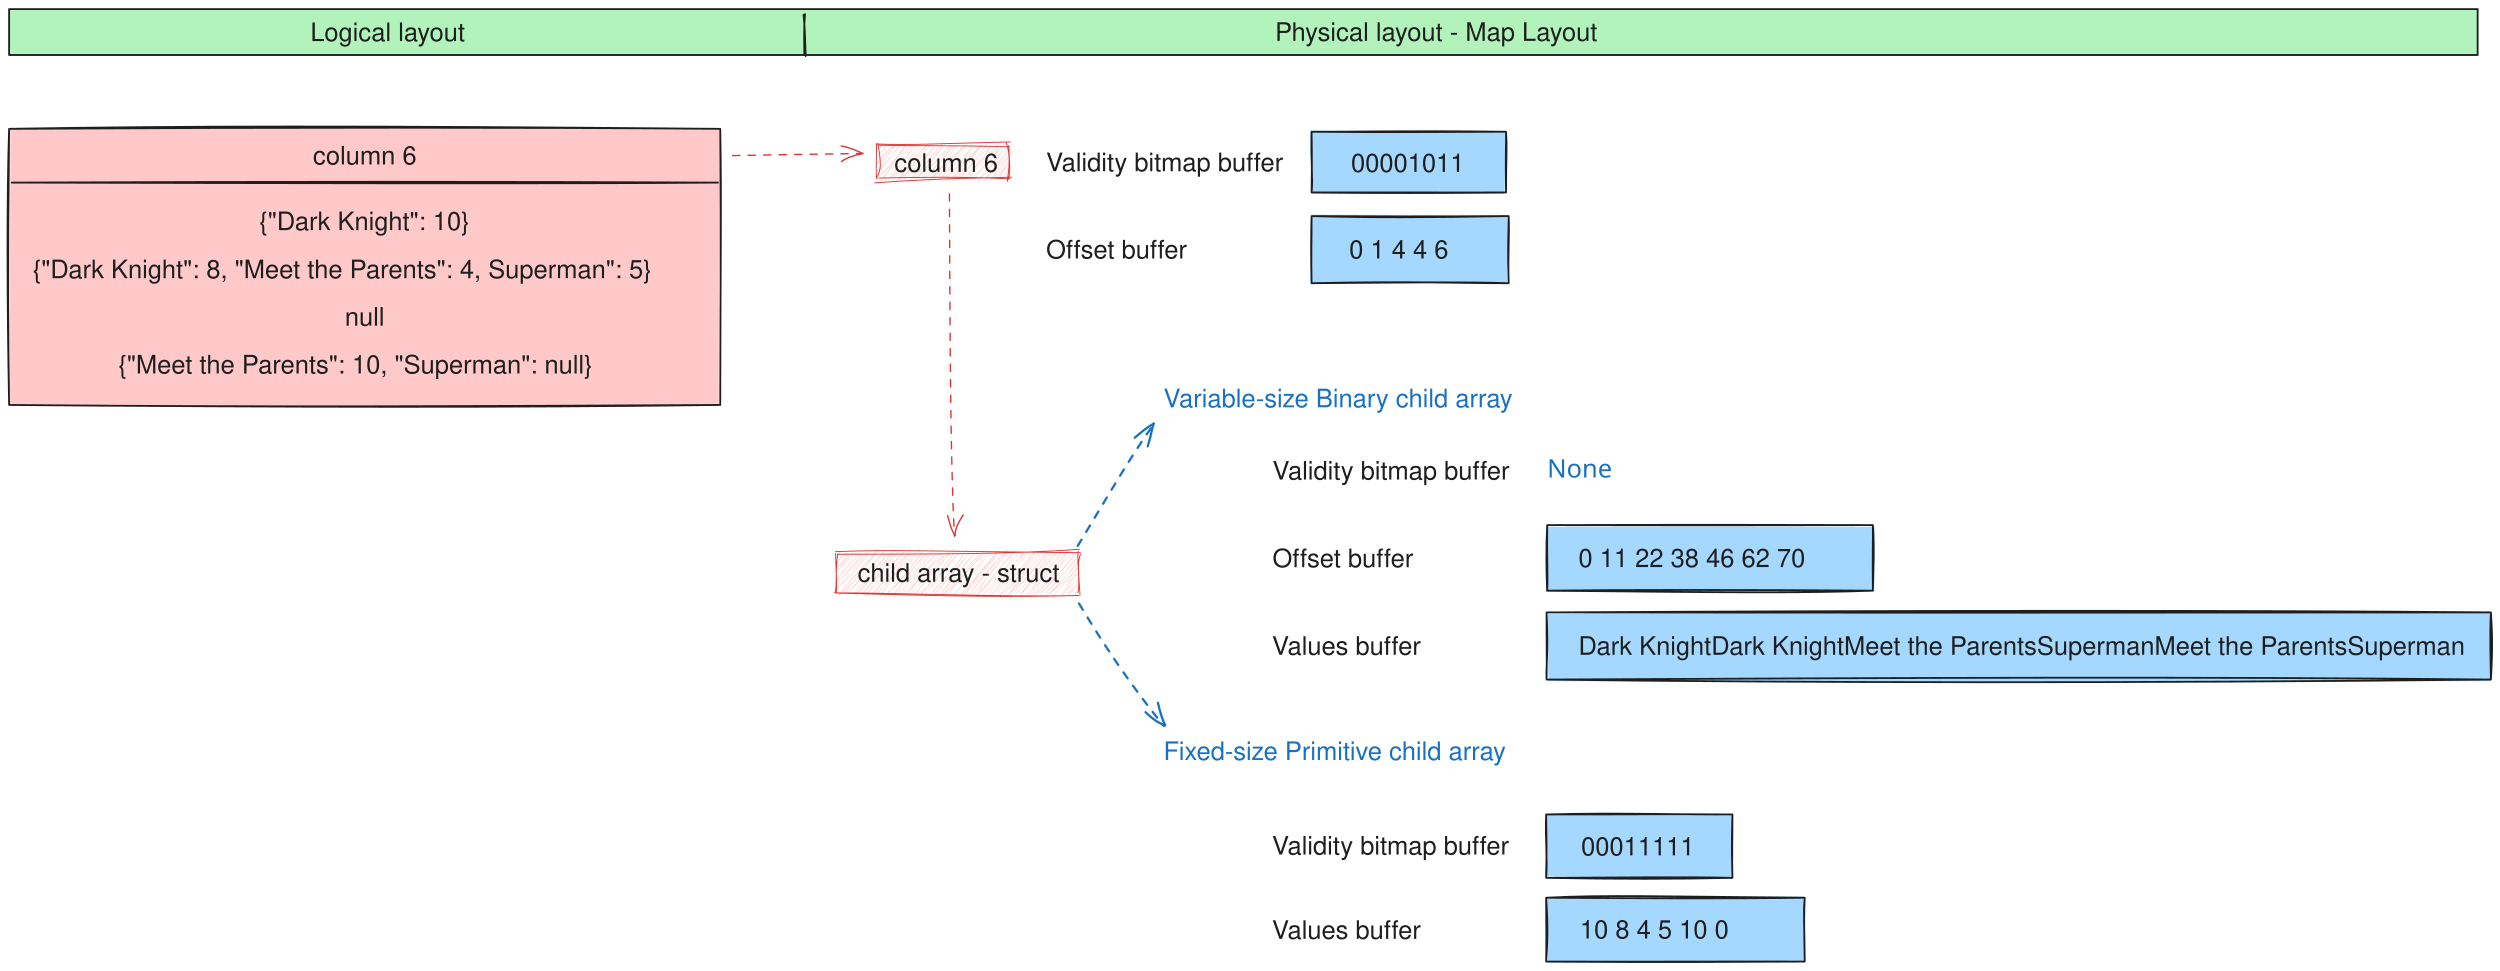
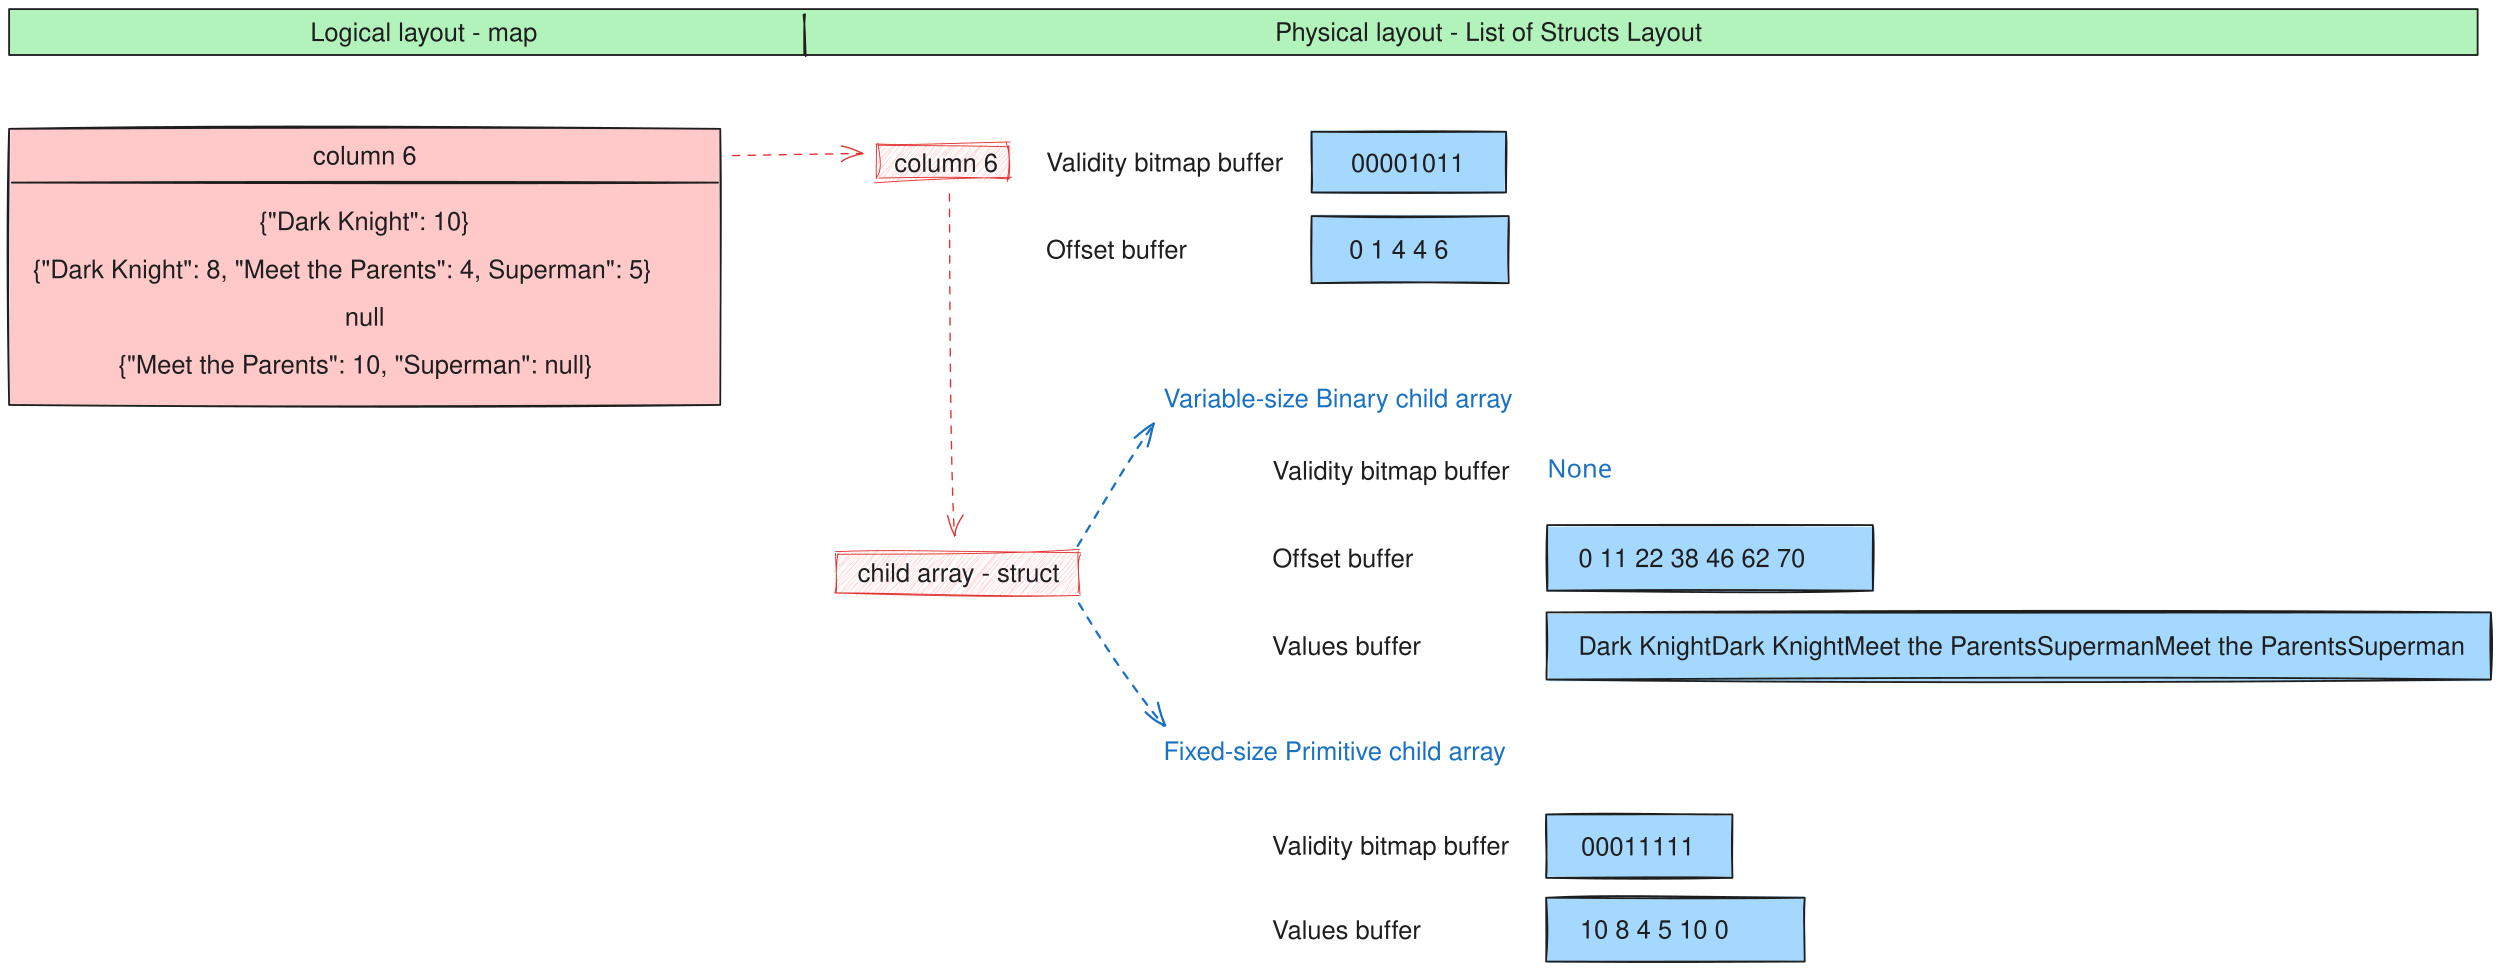
<svg xmlns="http://www.w3.org/2000/svg" version="1.1" viewBox="0 0 2745.173 1065.866" width="2745.173" height="1065.866">
  <defs>
    <style class="style-fonts">
      @font-face {
        font-family: "Virgil";
        src: url("https://excalidraw.com/Virgil.woff2");
      }
      @font-face {
        font-family: "Cascadia";
        src: url("https://excalidraw.com/Cascadia.woff2");
      }
      @font-face {
        font-family: "Assistant";
        src: url("https://excalidraw.com/Assistant-Regular.woff2");
      }
    </style>
  </defs>
  <g stroke-linecap="round" transform="translate(10 141.4817) rotate(0 390.4353 151.5926)">
    <path d="M1.33 -1.19 L779.75 -0.52 L779.26 303.69 L0.45 304.39" stroke="none" stroke-width="0" fill="#ffc9c9" />
    <path d="M0 0 C188.12 -3.2, 377.82 -3.58, 780.87 0 M0 0 C289.4 -1.64, 578.94 -1.66, 780.87 0 M780.87 0 C782.45 79.5, 780.98 157.21, 780.87 303.19 M780.87 0 C781.67 119.15, 781.12 237.46, 780.87 303.19 M780.87 303.19 C521.07 304.62, 261.58 305.7, 0 303.19 M780.87 303.19 C548.07 306.12, 314.71 305.72, 0 303.19 M0 303.19 C-1.02 235.6, -1.74 167.3, 0 0 M0 303.19 C-2.22 187.17, -2.4 71.04, 0 0" stroke="#1e1e1e" stroke-width="2" fill="none" />
  </g>
  <g stroke-linecap="round" transform="translate(10 10) rotate(0 1355.312 25.19432)">
    <path d="M0 0 L2710.62 0 L2710.62 50.39 L0 50.39" stroke="none" stroke-width="0" fill="#b2f2bb" />
    <path d="M0 0 C1035.52 0, 2071.03 0, 2710.62 0 M0 0 C753.72 0, 1507.44 0, 2710.62 0 M2710.62 0 C2710.62 19.37, 2710.62 38.75, 2710.62 50.39 M2710.62 0 C2710.62 16.87, 2710.62 33.74, 2710.62 50.39 M2710.62 50.39 C2039.89 50.39, 1369.15 50.39, 0 50.39 M2710.62 50.39 C1798.77 50.39, 886.92 50.39, 0 50.39 M0 50.39 C0 38.4, 0 26.42, 0 0 M0 50.39 C0 30.74, 0 11.09, 0 0" stroke="#1e1e1e" stroke-width="2" fill="none" />
  </g>
-   <g transform="translate(340.8583 19.34822) rotate(0 85.61328 16.1)">
-     <text x="0" y="25.761" font-family="Helvetica, Segoe UI Emoji" font-size="28px" fill="#1e1e1e" text-anchor="start" style="white-space: pre;" direction="ltr" dominant-baseline="alphabetic">Logical layout</text>
+   <g transform="translate(340.8583 19.34822) rotate(0 125.2891 16.1)">
+     <text x="0" y="25.761" font-family="Helvetica, Segoe UI Emoji" font-size="28px" fill="#1e1e1e" text-anchor="start" style="white-space: pre;" direction="ltr" dominant-baseline="alphabetic">Logical layout - map</text>
  </g>
-   <g transform="translate(1400.113 19.09432) rotate(0 178.9785 16.1)">
-     <text x="0" y="25.761" font-family="Helvetica, Segoe UI Emoji" font-size="28px" fill="#1e1e1e" text-anchor="start" style="white-space: pre;" direction="ltr" dominant-baseline="alphabetic">Physical layout - Map Layout</text>
+   <g transform="translate(1400.113 19.09432) rotate(0 236.5508 16.1)">
+     <text x="0" y="25.761" font-family="Helvetica, Segoe UI Emoji" font-size="28px" fill="#1e1e1e" text-anchor="start" style="white-space: pre;" direction="ltr" dominant-baseline="alphabetic">Physical layout - List of Structs Layout</text>
  </g>
  <g stroke-linecap="round">
    <g transform="translate(13 200.495) rotate(0 387.6915 0)">
      <path d="M0 0 C303.52 0.62, 607.47 1.5, 775.38 0 M0 0 C277.88 -1.16, 554.88 -1.16, 775.38 0" stroke="#1e1e1e" stroke-width="2" fill="none" />
    </g>
  </g>
  <mask />
-   <g transform="translate(343.6287 154.8012) rotate(0 56.80664 16.1)">
+   <g transform="translate(343.6287 154.8012) rotate(0 56.9 16.1)">
    <text x="0" y="25.761" font-family="Helvetica, Segoe UI Emoji" font-size="28px" fill="#1e1e1e" text-anchor="start" style="white-space: pre;" direction="ltr" dominant-baseline="alphabetic">column 6</text>
  </g>
-   <g transform="translate(284.6482 226.9582) rotate(0 115.7871 16.1)">
+   <g transform="translate(284.6482 226.9582) rotate(0 115.525 16.1)">
    <text x="0" y="25.761" font-family="Helvetica, Segoe UI Emoji" font-size="28px" fill="#1e1e1e" text-anchor="start" style="white-space: pre;" direction="ltr" dominant-baseline="alphabetic">{"Dark Knight": 10}</text>
  </g>
-   <g transform="translate(35.95682 279.7341) rotate(0 340.8057 16.1)">
+   <g transform="translate(35.95682 279.7341) rotate(0 339.7917 16.1)">
    <text x="0" y="25.761" font-family="Helvetica, Segoe UI Emoji" font-size="28px" fill="#1e1e1e" text-anchor="start" style="white-space: pre;" direction="ltr" dominant-baseline="alphabetic">{"Dark Knight": 8, "Meet the Parents": 4, Superman": 5}</text>
  </g>
-   <g transform="translate(129.9441 384.3157) rotate(0 261.1396 16.1)">
+   <g transform="translate(129.9441 384.3157) rotate(0 260.3667 16.1)">
    <text x="0" y="25.761" font-family="Helvetica, Segoe UI Emoji" font-size="28px" fill="#1e1e1e" text-anchor="start" style="white-space: pre;" direction="ltr" dominant-baseline="alphabetic">{"Meet the Parents": 10, "Superman": null}</text>
  </g>
-   <g transform="translate(378.6424 331.8632) rotate(0 21.79297 16.1)">
+   <g transform="translate(378.6424 331.8632) rotate(0 21.78333 16.1)">
    <text x="0" y="25.761" font-family="Helvetica, Segoe UI Emoji" font-size="28px" fill="#1e1e1e" text-anchor="start" style="white-space: pre;" direction="ltr" dominant-baseline="alphabetic">null</text>
  </g>
  <g stroke-linecap="round" transform="translate(963.6963 159.3495) rotate(0 72.28798 18.98326)">
    <path d="M0 0 C0 0, 0 0, 0 0 M0 0 C0 0, 0 0, 0 0 M0.49 5.63 C-0.44 4.56, 3 4.02, 4.88 0.75 M-0.97 6.14 C1.82 4.55, 2.27 2.67, 4.44 0.78 M1.96 14.65 C0.18 10.94, 5.2 7.25, 7.56 2.7 M1.13 13.31 C2.23 8.86, 8.02 3.35, 10.78 1.18 M-0.7 19.1 C2.19 16.79, 8.01 9.38, 18.39 0.39 M0.41 19.85 C3.12 12.86, 7.11 10.34, 17.25 -0.08 M-3.57 23.76 C5.41 16.93, 12.38 7.47, 21.34 -0.66 M2.26 25.73 C7.63 13.72, 15.51 6.98, 19.35 -1.63 M-1.89 32.17 C11.12 17.64, 13.17 15.35, 25.13 -1.32 M-0.83 28.53 C5.25 24.33, 11.34 16.92, 24.94 0.18 M-3.07 37.38 C13.82 24.31, 27.05 8.02, 31.66 -1.21 M1.37 35.87 C9.41 28.38, 16.19 20.05, 30.67 0.04 M7.19 36.88 C13.67 20.76, 26.1 6.46, 37.51 0.54 M3.24 39.26 C15.63 23.64, 27.49 10.2, 37.05 1.84 M11.99 39.42 C23.47 21.85, 34.21 14.23, 38.69 -0.29 M7.09 40.15 C19.92 27.83, 30.09 15.75, 41.95 0.35 M15.13 35.18 C26.92 24.5, 41.77 13.71, 48.87 1.58 M15.91 39.37 C26.17 25.65, 33.75 15.92, 47.57 -1.03 M19.42 42.29 C31.39 27.19, 46.34 5.27, 56.16 -0.67 M20.36 38.92 C33.13 25.55, 41.9 12.42, 53.99 -0.47 M22.08 38.84 C31.75 32.72, 38.94 20.93, 57.31 -3.37 M26.93 37.15 C34.14 28.79, 42.47 18.81, 58.11 -0.02 M33.01 41.36 C46.09 26.23, 54.33 11.16, 62.53 2.1 M28.98 38.6 C40.87 26.3, 50.49 15.25, 63.21 0.18 M39.52 35.34 C50.79 21.05, 64.63 11.69, 65.67 3.81 M36.22 39.69 C47.58 28.6, 54.11 17, 69.9 -0.34 M40.59 37.73 C54.83 24.36, 65.32 10.91, 73.01 -4.23 M41.7 38.49 C53.49 25.67, 63.62 12.39, 73.66 -0.69 M43.64 35.4 C53.2 26.07, 61.51 21.38, 81.52 0.46 M47.33 36.48 C55.1 29.26, 63.01 20.34, 79.81 -0.81 M50.75 39.73 C58.89 29.42, 69.23 18.46, 83.58 -0.7 M50.86 36.27 C63.07 24.98, 73.39 12.52, 85.01 0.25 M55.43 40.99 C64.63 32.89, 70.38 20.48, 93.23 3.17 M55.42 39.38 C67 29.39, 73.13 20.61, 88.31 -1.9 M60.84 38.96 C68.18 23.29, 85.3 15.07, 94.94 -1.1 M60.47 39.98 C69.82 30.28, 77.28 20.17, 96.58 0.74 M68.59 37.34 C80.39 22.31, 94.53 15.36, 101.87 3.79 M67.31 38.62 C79.22 23.33, 89.93 12.88, 99.53 -1.68 M72.94 34.29 C87.02 28.66, 97.24 14.95, 104.56 -3.93 M74.12 40.04 C87.09 22.55, 99.3 10.86, 107.26 0.89 M81.59 40.91 C90.44 26.24, 94.16 15.34, 113.28 1.42 M77.41 38.82 C90.7 27.88, 98.08 16.79, 113.2 0.15 M85.89 39.79 C92.84 27.53, 99.67 16.87, 114.01 0.26 M83.06 37.23 C91.29 30.46, 96.86 21.85, 114.97 -0.06 M89.64 35.43 C99.66 26.08, 111.44 13.3, 122.05 2.42 M87.77 38.94 C99.62 27.17, 106.56 15.77, 120.68 -1.75 M95.28 36.82 C101.98 29.28, 110.17 22.98, 123.54 1.95 M94.14 38.75 C107.41 24.79, 117.71 9.1, 127.19 1.23 M100.71 35.88 C103.04 30.35, 108.94 21.02, 135.53 -3.64 M100.07 36.35 C110.82 23.31, 124.29 10.26, 132.96 1.67 M101.46 37.98 C112.5 28.53, 125.3 14.56, 136.24 1.11 M105.86 38.11 C114.39 23.7, 127.3 13.69, 137.06 0.76 M110.85 41.22 C114.47 27.91, 128.77 24.06, 141.81 -3.89 M110.95 39.54 C119.1 30.72, 126.55 19, 144.65 1.83 M117.51 39.12 C121.99 28.98, 134.96 22.35, 141.93 7.24 M116.32 39.26 C128.2 24.68, 138.84 9.82, 147.37 3.14 M122.85 39.43 C131.81 28.95, 138.33 17.61, 149.18 7.57 M118.65 37.1 C124.59 32.16, 130.98 24.91, 145.45 10.33 M129.26 35.33 C135.04 33.7, 139.73 23, 147.92 16.85 M127.26 36.48 C130.87 31.38, 136.13 27.66, 145.28 15.16 M134.27 35.97 C132.89 30.89, 139.22 26.14, 145.82 18.54 M131.05 38.27 C134.51 35.4, 135.33 32.47, 143.79 19.8 M135.78 37.3 C140.84 32.55, 142.09 28.07, 142.69 25.67 M136.25 38.27 C139.83 34.81, 142.03 33.51, 144.82 28.43 M141.14 37.26 C142.84 38.21, 143.16 35.1, 145.09 34.85 M141.23 38.18 C143.18 37.29, 144.42 35.54, 146.02 34" stroke="#ffc9c9" stroke-width="0.5" fill="none" />
    <path d="M-1.94 -1.22 C38.48 0.25, 68.16 -1.77, 145.59 -3.47 M1.17 0.13 C33.15 1.01, 69.98 -0.08, 144.86 1.84 M141.1 -2.98 C146.3 10.33, 144.34 26.81, 142.23 40.15 M144.03 0.53 C144.22 15.34, 146.6 27.92, 143.46 37.45 M146.99 35.27 C111.32 36.36, 79.88 35.63, -3.42 41.44 M145.58 37.08 C93.47 34.27, 42.36 35.46, 1.32 36.15 M-1.01 34.94 C3.99 29.62, 4.05 17.97, 0.15 -2.11 M-1.28 36.8 C-1.86 29.79, -1.34 23.28, -1.16 -1.05" stroke="#e03131" stroke-width="1" fill="none" />
  </g>
-   <g transform="translate(982.0454 162.9312) rotate(0 56.80664 16.1)">
+   <g transform="translate(982.0454 162.9312) rotate(0 56.9 16.1)">
    <text x="0" y="25.761" font-family="Helvetica, Segoe UI Emoji" font-size="28px" fill="#1e1e1e" text-anchor="start" style="white-space: pre;" direction="ltr" dominant-baseline="alphabetic">column 6</text>
  </g>
-   <g transform="translate(1148.703 258.036) rotate(0 76.54199 16.1)">
+   <g transform="translate(1148.703 258.036) rotate(0 76.90833 16.1)">
    <text x="0" y="25.761" font-family="Helvetica, Segoe UI Emoji" font-size="28px" fill="#1e1e1e" text-anchor="start" style="white-space: pre;" direction="ltr" dominant-baseline="alphabetic">Offset buffer</text>
  </g>
-   <g transform="translate(1148.703 162.2328) rotate(0 129.4521 16.1)">
+   <g transform="translate(1148.703 162.2328) rotate(0 130.0333 16.1)">
    <text x="0" y="25.761" font-family="Helvetica, Segoe UI Emoji" font-size="28px" fill="#1e1e1e" text-anchor="start" style="white-space: pre;" direction="ltr" dominant-baseline="alphabetic">Validity bitmap buffer</text>
  </g>
  <g stroke-linecap="round">
    <g transform="translate(883.6522 15.44847) rotate(0 0 22.21342)">
      <path d="M-1.28 0.66 C0.14 14.02, 0.24 24.73, 1.06 46.15 M0.26 0.15 C-0.82 12.38, -0.68 26.91, -0.51 44.34" stroke="#1e1e1e" stroke-width="2" fill="none" />
    </g>
  </g>
  <mask />
  <g stroke-linecap="round" transform="translate(1440.213 144.6621) rotate(0 106.7489 33.3193)">
    <path d="M-1.52 -1.35 L212.58 -0.51 L211.99 68.38 L0.08 68.41" stroke="none" stroke-width="0" fill="#a5d8ff" />
    <path d="M0 0 C45.53 0.41, 91.12 -1.47, 213.5 0 M0 0 C75.49 0.84, 150.95 0.16, 213.5 0 M213.5 0 C213.73 13.06, 212.75 29.19, 213.5 66.64 M213.5 0 C214.78 16.74, 213.59 32.45, 213.5 66.64 M213.5 66.64 C159.59 66.91, 107.32 66.48, 0 66.64 M213.5 66.64 C143.46 67.44, 74.1 67.51, 0 66.64 M0 66.64 C1.71 50.36, -0.91 37.6, 0 0 M0 66.64 C0.34 49.42, 0.49 31.67, 0 0" stroke="#1e1e1e" stroke-width="2" fill="none" />
  </g>
-   <g transform="translate(1483.502 163.0604) rotate(0 61.25684 16.1)">
+   <g transform="translate(1483.502 163.0604) rotate(0 62.26667 16.1)">
    <text x="0" y="25.761" font-family="Helvetica, Segoe UI Emoji" font-size="28px" fill="#1e1e1e" text-anchor="start" style="white-space: pre;" direction="ltr" dominant-baseline="alphabetic">00001011</text>
  </g>
  <g stroke-linecap="round" transform="translate(918.1885 605.8988) rotate(0 133.3848 23.26222)">
    <path d="M0 0 C0 0, 0 0, 0 0 M0 0 C0 0, 0 0, 0 0 M-0.58 5.52 C0.13 3.95, 2.84 2.36, 6.35 -1.21 M0.05 6.6 C1.55 3.54, 4.07 2.23, 4.27 0.3 M1.23 14.37 C1.28 8.16, 9.98 0.35, 12.19 2.25 M1.03 12.82 C2.49 9.74, 6.12 4.68, 10.13 1.13 M-1.08 15.75 C8.54 15.96, 9.11 6.77, 15.67 2.39 M0.03 18.2 C2.17 14.87, 6.03 12.91, 15.76 -1.46 M-2.44 22 C10.84 10.78, 13.52 5.31, 19.21 0.13 M-1.48 22.4 C7.14 17.14, 9.86 10.05, 22.67 0.58 M1.49 30.6 C7.5 20.12, 13.92 17.68, 25.92 3.01 M0.76 32.25 C5.39 23.15, 11.43 15.02, 25.56 1 M0.52 39.13 C13.84 19.73, 24.93 10.8, 28.45 -1.57 M-2.04 35.47 C10.12 23.72, 24.39 11.03, 33.33 -0.63 M-0.24 40.61 C10.5 32.09, 21.75 23.16, 35.6 0.77 M-1.17 42.98 C15.39 24.44, 27.26 10.56, 36.02 -0.8 M3.11 48.04 C9.33 35.87, 18.36 30.07, 45.13 -2.18 M1.78 48.56 C16.5 32.63, 28.44 17.44, 42.24 1.61 M6.1 45.34 C23.39 29.68, 32.99 16.28, 45.93 -2.62 M8.53 47.15 C16.07 35.13, 29.51 20.98, 46.2 -0.87 M13.45 42.67 C27.7 32.24, 38.72 13, 54.85 -2.35 M14.43 45.35 C21.95 36.28, 28.28 25.82, 53.24 1.45 M20.5 46.15 C36.59 29.13, 48.31 14.03, 54.87 1.82 M18.61 46.43 C32.32 28.58, 47.77 11.79, 58.78 1.15 M21.99 48.81 C31.43 34.06, 42.71 27.44, 63.94 -3.49 M21.55 48.52 C40.42 26.34, 57.16 9.28, 61.83 -0.55 M30.35 45.16 C40.08 33.87, 51.71 19.75, 65.14 -1.69 M28.11 46.41 C40.45 32.47, 49.89 19.77, 68.04 -0.01 M32.43 49.66 C43.44 28.51, 60.16 12.98, 75.5 0.25 M32.95 45.29 C45.46 37.44, 52.88 24.83, 75.12 -1.47 M39.74 47.23 C55.24 31.77, 64.88 13.87, 76.2 2.33 M39.64 46.51 C50.29 33.56, 60.88 22.22, 79.91 0.75 M45.24 43.71 C58.89 34.11, 67.8 18.91, 81.36 -2.03 M46.05 45.28 C53.77 36.33, 65.92 21.27, 83.84 -0.03 M49.52 48.44 C56.66 32.82, 61.73 26.53, 92.26 -3.41 M47.44 48.51 C59.78 34.84, 70.39 21.76, 91.94 -1.08 M57.63 44.68 C64.46 38.34, 73.56 28.24, 94.12 2.02 M53.9 48.46 C69.92 31.98, 82.87 17.47, 94.36 -0.55 M57.27 44.16 C73.44 32.07, 78.32 21.78, 98.3 3.07 M61.37 48.59 C73.6 31.11, 83.69 19.35, 101.31 0.35 M62.92 50.29 C82.63 31.04, 96.62 10.98, 107.11 -0.01 M64.51 45.96 C79.18 29.64, 96.13 10.76, 104.65 -0.98 M73.34 44.97 C83.57 38.44, 90.42 22.44, 108.02 2.99 M70.92 45.29 C85.21 28.92, 99.49 11.43, 112.82 1.28 M77.12 47.27 C87.68 30.92, 97.85 20.03, 117.77 3.49 M75.49 48.98 C87.83 32.31, 102.82 17.16, 115.69 -0.15 M80.8 44.72 C87.9 32.93, 96.16 21.59, 123.9 0.83 M81.2 47.54 C96.03 29.51, 109.15 16.97, 122.88 0.32 M87.06 47.83 C94.83 32.82, 112.26 14.23, 130.26 -2.9 M86.12 45.4 C98.88 34.01, 111.22 19.08, 126.01 -0.78 M91.51 44.52 C108.03 33.54, 121.69 18.19, 129.14 0.3 M92.94 46.63 C100.64 36.48, 110.04 27.75, 131.55 -1.56 M92.94 46.69 C113.13 30.25, 126.71 11.78, 135.5 -1.07 M95.94 48.7 C111.16 31.73, 121.01 16.19, 135.82 -0.94 M106.06 44.7 C116.57 32.66, 135.23 11.84, 143.71 -3.61 M102.51 48.22 C118.11 28.68, 132.98 15.84, 142.5 -0.99 M107.73 45.84 C118.99 34.18, 134.9 16.95, 145.83 1.57 M108.13 46.73 C122.24 31.65, 135.68 11.52, 149.61 -1.09 M113.77 44.87 C122.35 37.48, 132.51 25.78, 152.32 -0.7 M113.89 48.37 C127.62 29.48, 145.19 9.77, 155.02 -0.25 M117.14 46.5 C137.46 30.63, 146.52 16.56, 162.34 -3.12 M117.49 45.72 C134.42 30.03, 148.17 10, 159.48 0.7 M124.75 43.88 C138.01 28.88, 144.64 21.78, 160.45 2.52 M122.7 45.49 C133.36 32.03, 143.86 20.88, 164.05 0.78 M127.65 49.13 C142.69 32.77, 151.5 18.85, 166.88 -0.06 M130.43 46.29 C138.52 33.86, 152.61 23.04, 169.18 0.71 M137.83 47.81 C146 38.34, 155.31 26.5, 178.3 -1.23 M136.17 48.37 C148.03 32.68, 159.67 20.82, 176.14 0.58 M142.45 45.46 C153.38 32.21, 167.79 16.62, 178.04 1.12 M141.01 47.41 C154.25 27.37, 169.12 11.09, 178.06 1.63 M148.6 46.03 C154.19 34.27, 165.23 24.34, 188.85 -3.98 M145.15 48.2 C154.7 33.36, 166.06 21.35, 185.45 0 M153.53 50.46 C159.29 33.05, 175.39 18.77, 187.15 -2 M150.9 46.45 C161.02 34.21, 173.7 19.18, 189.12 0.49 M157.4 43.13 C173.31 27.02, 185.22 10.51, 195.79 1.49 M156.15 46.51 C169.18 33.75, 178.22 17.03, 197.78 -1.72 M157.58 46.36 C170.6 28.8, 190.09 15.14, 198.3 3.43 M161.4 47.13 C175.94 30.06, 189.37 13.42, 200.96 0.71 M169.33 42.94 C174.19 29.63, 193.03 19.87, 207.61 -2.34 M167.27 47.22 C175.65 37.71, 184.25 23.81, 206.56 1.02 M172.09 46.63 C180.59 32.38, 194 15.87, 212.33 -2.49 M169.44 47.57 C181.4 38.86, 188.66 25.43, 211.82 0.09 M178.22 48.59 C193.21 32.4, 207.73 11.98, 221.51 -1.75 M176.24 44.63 C187.07 34.74, 197.98 24.29, 216.84 0.21 M179.25 47.98 C195.3 36.27, 205.26 19.48, 218.84 -0.4 M183.56 48.24 C193.76 36.61, 203.36 23.87, 223.56 -1.2 M190 47.15 C203.02 27.61, 215.89 15.7, 231.46 0.22 M187.77 48.16 C202.61 30.48, 216.41 8.82, 229.29 -1.8 M190.05 46.4 C207.8 28.58, 220.36 19.7, 236.17 -3.73 M191.94 48.01 C206.82 30.98, 219.05 16.95, 233.67 -0.61 M201.33 46.73 C211.76 36.8, 221.82 19.13, 235.52 0.57 M196.16 47.35 C208.48 35.08, 219.02 23.84, 239.55 0.48 M204.19 45.1 C219.47 24.71, 235.28 7.75, 247.39 -2.61 M202.37 48.1 C213.38 34.35, 225.12 24.04, 243.26 -1.24 M211.64 48.93 C226.29 31.98, 237.52 13.34, 246.47 1.25 M209.37 48.37 C223.64 28.68, 236.88 13.14, 248.86 0.66 M210.13 46.56 C220.87 33.67, 234.19 26.72, 256.36 -3.94 M214.28 48.13 C228.91 31.99, 238.59 18.49, 253.06 0.23 M217.77 45.84 C235.48 34.5, 246.86 12.81, 255.85 -2.27 M219.62 47.02 C232.75 29.05, 249.94 8.46, 260.12 0.95 M225.1 44.51 C237.42 35.35, 251.98 13.99, 263.66 0.61 M222.73 46.07 C235.21 33.07, 247.23 24.07, 263.44 1.45 M229.32 44.81 C246.69 27.57, 259.11 15.5, 266.03 3.02 M230.79 45.46 C238.71 36.81, 248.96 25.95, 265.87 4.26 M231.05 47.9 C249.78 31.83, 258.17 19.23, 266.1 12.46 M234.37 46.28 C246.13 34.42, 257.13 23.2, 265.85 8.29 M236.61 44.43 C245.86 35.71, 253.08 32.3, 265.45 16.36 M238.36 48.25 C251.04 35.05, 261.77 23.01, 267.66 14.83 M246.71 48.97 C254.52 42.85, 254.19 35.35, 264.34 22.91 M247.51 47.5 C252.81 38.79, 257.36 28.67, 266.47 23.61 M250.74 50.57 C258.65 40.77, 264.68 35.49, 267.81 29.94 M249.44 46.3 C253.72 40.84, 257.64 37, 267.13 28.98 M255.65 47.1 C257.23 45.26, 262.3 38.9, 267.22 35.48 M256.12 46.79 C259.27 42.91, 264.47 38.75, 266.64 33.92 M262.31 45.75 C263.11 43.94, 262.89 44.83, 268.29 40.97 M261.96 47.83 C262.99 44.69, 264.6 43.18, 267.4 40.17" stroke="#ffc9c9" stroke-width="0.5" fill="none" />
    <path d="M1.67 2.71 C95.54 2.51, 194.1 2.87, 267.23 -2.8 M-0.8 -0.14 C57.7 -2.62, 114.63 -0.39, 268.21 1.02 M268.34 2.67 C264.64 10.44, 265.98 22.15, 267.78 47.42 M265.64 -0.6 C264.65 15.05, 267.88 34.66, 265.51 45.05 M264.31 48.12 C172.78 49.67, 77.07 45.19, -2.12 45.08 M266.83 47.92 C192.29 50.24, 119.35 48.61, 0.29 45.34 M-1.14 44.12 C1.57 33.21, -1.56 22.47, 1.86 2.01 M0.12 44.68 C0.79 37.06, 0.19 22.51, -0.72 1.73" stroke="#e03131" stroke-width="1" fill="none" />
  </g>
-   <g transform="translate(941.7295 613.061) rotate(0 111.248 16.1)">
+   <g transform="translate(941.7295 613.061) rotate(0 110.8333 16.1)">
    <text x="0" y="25.761" font-family="Helvetica, Segoe UI Emoji" font-size="28px" fill="#1e1e1e" text-anchor="start" style="white-space: pre;" direction="ltr" dominant-baseline="alphabetic">child array - struct</text>
  </g>
  <g stroke-linecap="round">
    <g transform="translate(1040.313 212.2312) rotate(0 3.361787 188.8805)">
      <path d="M2.23 0.62 C2.87 143.68, 3.02 289.86, 7.7 376.53" stroke="#e03131" stroke-width="1.5" fill="none" stroke-dasharray="8 9" />
    </g>
    <g transform="translate(1040.313 212.2312) rotate(0 3.361787 188.8805)">
      <path d="M0.2 353.86 C2.25 360.51, 3.83 369.74, 8.51 375.52" stroke="#e03131" stroke-width="1.5" fill="none" />
    </g>
    <g transform="translate(1040.313 212.2312) rotate(0 3.361787 188.8805)">
      <path d="M17.29 353.28 C12.75 360.18, 7.73 369.64, 8.51 375.52" stroke="#e03131" stroke-width="1.5" fill="none" />
    </g>
  </g>
  <mask />
  <g stroke-linecap="round" transform="translate(1440.213 237.275) rotate(0 108.2082 36.86105)">
    <path d="M0.36 -1.51 L215.14 -1.16 L214.69 73.15 L-1.2 74.24" stroke="none" stroke-width="0" fill="#a5d8ff" />
    <path d="M0 0 C68.97 0.38, 141.68 0.79, 216.42 0 M0 0 C63.55 1.83, 126.93 1.67, 216.42 0 M216.42 0 C217.4 21.43, 215.42 39.07, 216.42 73.72 M216.42 0 C216.05 20.8, 215.15 40.03, 216.42 73.72 M216.42 73.72 C162.22 73.83, 111.99 71.22, 0 73.72 M216.42 73.72 C167.71 72.2, 119.01 72.72, 0 73.72 M0 73.72 C-0.67 45.83, 0.17 18.26, 0 0 M0 73.72 C-0.78 45.24, -0.55 15.68, 0 0" stroke="#1e1e1e" stroke-width="2" fill="none" />
  </g>
-   <g transform="translate(1481.497 258.036) rotate(0 70.04785 16.1)">
+   <g transform="translate(1481.497 258.036) rotate(0 70.05 16.1)">
    <text x="0" y="25.761" font-family="Helvetica, Segoe UI Emoji" font-size="28px" fill="#1e1e1e" text-anchor="start" style="white-space: pre;" direction="ltr" dominant-baseline="alphabetic">0  1  4  4  6</text>
  </g>
  <g stroke-linecap="round">
    <g transform="translate(803.6295 171.5895) rotate(0 72.19628 -1.371923)">
      <path d="M0.8 -0.71 C24.86 -1.3, 119.95 -2.77, 143.72 -3.06" stroke="#e03131" stroke-width="1.5" fill="none" stroke-dasharray="8 9" />
    </g>
    <g transform="translate(803.6295 171.5895) rotate(0 72.19628 -1.371923)">
      <path d="M120.35 5.83 C124.91 2.35, 131.37 -0.34, 143.72 -3.06" stroke="#e03131" stroke-width="1.5" fill="none" />
    </g>
    <g transform="translate(803.6295 171.5895) rotate(0 72.19628 -1.371923)">
      <path d="M120.11 -11.27 C124.8 -10.52, 131.31 -8.97, 143.72 -3.06" stroke="#e03131" stroke-width="1.5" fill="none" />
    </g>
  </g>
  <mask />
  <g stroke-linecap="round">
    <g transform="translate(1187.238 595.4955) rotate(0 41.65624 -66.96951)">
      <path d="M-3.8 3.92 C26.49 -46.13, 52.8 -92.15, 80.87 -131.54" stroke="#1971c2" stroke-width="2.5" fill="none" stroke-dasharray="8 10" />
    </g>
    <g transform="translate(1187.238 595.4955) rotate(0 41.65624 -66.96951)">
      <path d="M72.98 -105.31 C76.63 -116.11, 77.3 -124.18, 79.65 -130.35" stroke="#1971c2" stroke-width="2.5" fill="none" />
    </g>
    <g transform="translate(1187.238 595.4955) rotate(0 41.65624 -66.96951)">
      <path d="M58.78 -114.84 C67.48 -122.17, 73.13 -126.91, 79.65 -130.35" stroke="#1971c2" stroke-width="2.5" fill="none" />
    </g>
  </g>
  <mask />
-   <g transform="translate(1277.606 421.4593) rotate(0 191.9326 16.1)">
+   <g transform="translate(1277.606 421.4593) rotate(0 191.65 16.1)">
    <text x="0" y="25.761" font-family="Helvetica, Segoe UI Emoji" font-size="28px" fill="#1971c2" text-anchor="start" style="white-space: pre;" direction="ltr" dominant-baseline="alphabetic">Variable-size Binary child array</text>
  </g>
-   <g transform="translate(1277.606 808.7761) rotate(0 189.8203 16.1)">
+   <g transform="translate(1277.606 808.7761) rotate(0 187.9583 16.1)">
    <text x="0" y="25.761" font-family="Helvetica, Segoe UI Emoji" font-size="28px" fill="#1971c2" text-anchor="start" style="white-space: pre;" direction="ltr" dominant-baseline="alphabetic">Fixed-size Primitive child array</text>
  </g>
  <g stroke-linecap="round">
    <g transform="translate(1182.673 666.1464) rotate(0 46.1433 66.36117)">
      <path d="M2.21 -3.43 C28.49 40.58, 57.87 84.91, 95.26 131.04" stroke="#1971c2" stroke-width="2.5" fill="none" stroke-dasharray="8 10" />
    </g>
    <g transform="translate(1182.673 666.1464) rotate(0 46.1433 66.36117)">
      <path d="M75.25 115.93 C81.71 122.07, 88.61 127.77, 96.74 130.2" stroke="#1971c2" stroke-width="2.5" fill="none" />
    </g>
    <g transform="translate(1182.673 666.1464) rotate(0 46.1433 66.36117)">
      <path d="M88.8 105.5 C90.95 115, 93.64 123.94, 96.74 130.2" stroke="#1971c2" stroke-width="2.5" fill="none" />
    </g>
  </g>
  <mask />
-   <g transform="translate(1396.74 693.2392) rotate(0 81.21777 16.1)">
+   <g transform="translate(1396.74 693.2392) rotate(0 81.60833 16.1)">
    <text x="0" y="25.761" font-family="Helvetica, Segoe UI Emoji" font-size="28px" fill="#1e1e1e" text-anchor="start" style="white-space: pre;" direction="ltr" dominant-baseline="alphabetic">Values buffer</text>
  </g>
-   <g transform="translate(1397.248 597.038) rotate(0 76.54199 16.1)">
+   <g transform="translate(1397.248 597.038) rotate(0 76.90833 16.1)">
    <text x="0" y="25.761" font-family="Helvetica, Segoe UI Emoji" font-size="28px" fill="#1e1e1e" text-anchor="start" style="white-space: pre;" direction="ltr" dominant-baseline="alphabetic">Offset buffer</text>
  </g>
-   <g transform="translate(1397.248 500.8368) rotate(0 129.4521 16.1)">
+   <g transform="translate(1397.248 500.8368) rotate(0 130.0333 16.1)">
    <text x="0" y="25.761" font-family="Helvetica, Segoe UI Emoji" font-size="28px" fill="#1e1e1e" text-anchor="start" style="white-space: pre;" direction="ltr" dominant-baseline="alphabetic">Validity bitmap buffer</text>
  </g>
  <g stroke-linecap="round" transform="translate(1698.233 672.4782) rotate(0 518.4699 36.86105)">
    <path d="M1.27 1.65 L1035.79 -0.95 L1037.2 75.5 L2 75.61" stroke="none" stroke-width="0" fill="#a5d8ff" />
    <path d="M0 0 C386.94 -2.16, 774.59 -2.45, 1036.94 0 M0 0 C302.51 0.45, 604.08 0.36, 1036.94 0 M1036.94 0 C1038.48 22.41, 1038.97 40.82, 1036.94 73.72 M1036.94 0 C1035.69 25.63, 1036.58 53.4, 1036.94 73.72 M1036.94 73.72 C716.6 70.27, 395.4 71.81, 0 73.72 M1036.94 73.72 C654.47 77.85, 271.57 77.38, 0 73.72 M0 73.72 C-0.73 59.54, 2.19 44.24, 0 0 M0 73.72 C0.53 53.12, -0.12 33.72, 0 0" stroke="#1e1e1e" stroke-width="2" fill="none" />
  </g>
-   <g transform="translate(1733.242 693.2392) rotate(0 488.7012 16.1)">
+   <g transform="translate(1733.242 693.2392) rotate(0 486.6833 16.1)">
    <text x="0" y="25.761" font-family="Helvetica, Segoe UI Emoji" font-size="28px" fill="#1e1e1e" text-anchor="start" style="white-space: pre;" direction="ltr" dominant-baseline="alphabetic">Dark KnightDark KnightMeet the ParentsSupermanMeet the ParentsSuperman</text>
  </g>
  <g stroke-linecap="round" transform="translate(1698.91 576.5921) rotate(0 178.8076 35.99073)">
    <path d="M0.26 1.78 L359.61 1.89 L359.24 72.96 L-1.4 73.38" stroke="none" stroke-width="0" fill="#a5d8ff" />
    <path d="M0 0 C142.18 -0.46, 284.47 -0.26, 357.62 0 M0 0 C115.78 0.28, 231.26 0.38, 357.62 0 M357.62 0 C359.43 24.63, 358.04 51.22, 357.62 71.98 M357.62 0 C357.88 14.22, 357.14 30.75, 357.62 71.98 M357.62 71.98 C286.85 74.57, 215.47 74.3, 0 71.98 M357.62 71.98 C215.21 70.91, 73.8 71.03, 0 71.98 M0 71.98 C-1.14 47.44, -1.15 24.59, 0 0 M0 71.98 C0.85 55.86, -0.36 37.62, 0 0" stroke="#1e1e1e" stroke-width="2" fill="none" />
  </g>
-   <g transform="translate(1396.74 1005.192) rotate(0 81.21777 16.1)">
+   <g transform="translate(1396.74 1005.192) rotate(0 81.60833 16.1)">
    <text x="0" y="25.761" font-family="Helvetica, Segoe UI Emoji" font-size="28px" fill="#1e1e1e" text-anchor="start" style="white-space: pre;" direction="ltr" dominant-baseline="alphabetic">Values buffer</text>
  </g>
-   <g transform="translate(1396.74 912.607) rotate(0 129.4521 16.1)">
+   <g transform="translate(1396.74 912.607) rotate(0 130.0333 16.1)">
    <text x="0" y="25.761" font-family="Helvetica, Segoe UI Emoji" font-size="28px" fill="#1e1e1e" text-anchor="start" style="white-space: pre;" direction="ltr" dominant-baseline="alphabetic">Validity bitmap buffer</text>
  </g>
  <g stroke-linecap="round" transform="translate(1697.758 894.3333) rotate(0 102.2857 34.80312)">
    <path d="M0.95 0 L205.08 1.3 L204.37 70.29 L-1.28 68.13" stroke="none" stroke-width="0" fill="#a5d8ff" />
    <path d="M0 0 C80.39 -2.32, 160.49 0.66, 204.57 0 M0 0 C73.47 0.13, 146.8 -0.56, 204.57 0 M204.57 0 C204.73 20.81, 203.88 45.48, 204.57 69.61 M204.57 0 C204.32 14.21, 203.37 29.4, 204.57 69.61 M204.57 69.61 C151.06 68.39, 100.44 69.16, 0 69.61 M204.57 69.61 C141.69 71.01, 78.17 71.01, 0 69.61 M0 69.61 C1.83 50.42, -1.12 31.19, 0 0 M0 69.61 C0.84 44.39, 0.35 20.31, 0 0" stroke="#1e1e1e" stroke-width="2" fill="none" />
  </g>
-   <g transform="translate(1736.151 913.5547) rotate(0 58.16016 16.1)">
+   <g transform="translate(1736.151 913.5547) rotate(0 62.26667 16.1)">
    <text x="0" y="25.761" font-family="Helvetica, Segoe UI Emoji" font-size="28px" fill="#1e1e1e" text-anchor="start" style="white-space: pre;" direction="ltr" dominant-baseline="alphabetic">00011111</text>
  </g>
  <g stroke-linecap="round" transform="translate(1697.758 985.7812) rotate(0 141.9778 35.04221)">
    <path d="M-0.2 0.69 L282.68 -1.48 L283.42 70.34 L1.74 71.29" stroke="none" stroke-width="0" fill="#a5d8ff" />
    <path d="M0 0 C64.7 -3.4, 127.76 -1.27, 283.96 0 M0 0 C93.47 0.45, 185.88 1.33, 283.96 0 M283.96 0 C282.21 14.42, 283.77 32.83, 283.96 70.08 M283.96 0 C283.1 16.41, 283.21 30.83, 283.96 70.08 M283.96 70.08 C209.37 70.28, 135.79 71.17, 0 70.08 M283.96 70.08 C203.97 69.81, 123.68 70.42, 0 70.08 M0 70.08 C1.49 49.68, 2.21 31.87, 0 0 M0 70.08 C0.4 51.66, 0.18 33.89, 0 0" stroke="#1e1e1e" stroke-width="2" fill="none" />
  </g>
-   <g transform="translate(1734.85 1004.723) rotate(0 101.1855 16.1)">
+   <g transform="translate(1734.85 1004.723) rotate(0 101.1833 16.1)">
    <text x="0" y="25.761" font-family="Helvetica, Segoe UI Emoji" font-size="28px" fill="#1e1e1e" text-anchor="start" style="white-space: pre;" direction="ltr" dominant-baseline="alphabetic">10  8  4  5  10  0</text>
  </g>
-   <g transform="translate(1698.91 499.8238) rotate(0 30.96799 17.5)">
+   <g transform="translate(1698.91 499.8238) rotate(0 30.975 17.5)">
    <text x="0" y="24.528" font-family="Virgil, Segoe UI Emoji" font-size="28px" fill="#1971c2" text-anchor="start" style="white-space: pre;" direction="ltr" dominant-baseline="alphabetic">None</text>
  </g>
-   <g transform="translate(1733.242 596.9291) rotate(0 146.8633 16.1)">
+   <g transform="translate(1733.242 596.9291) rotate(0 147.8833 16.1)">
    <text x="0" y="25.761" font-family="Helvetica, Segoe UI Emoji" font-size="28px" fill="#1e1e1e" text-anchor="start" style="white-space: pre;" direction="ltr" dominant-baseline="alphabetic">0  11  22  38  46  62  70</text>
  </g>
</svg>
